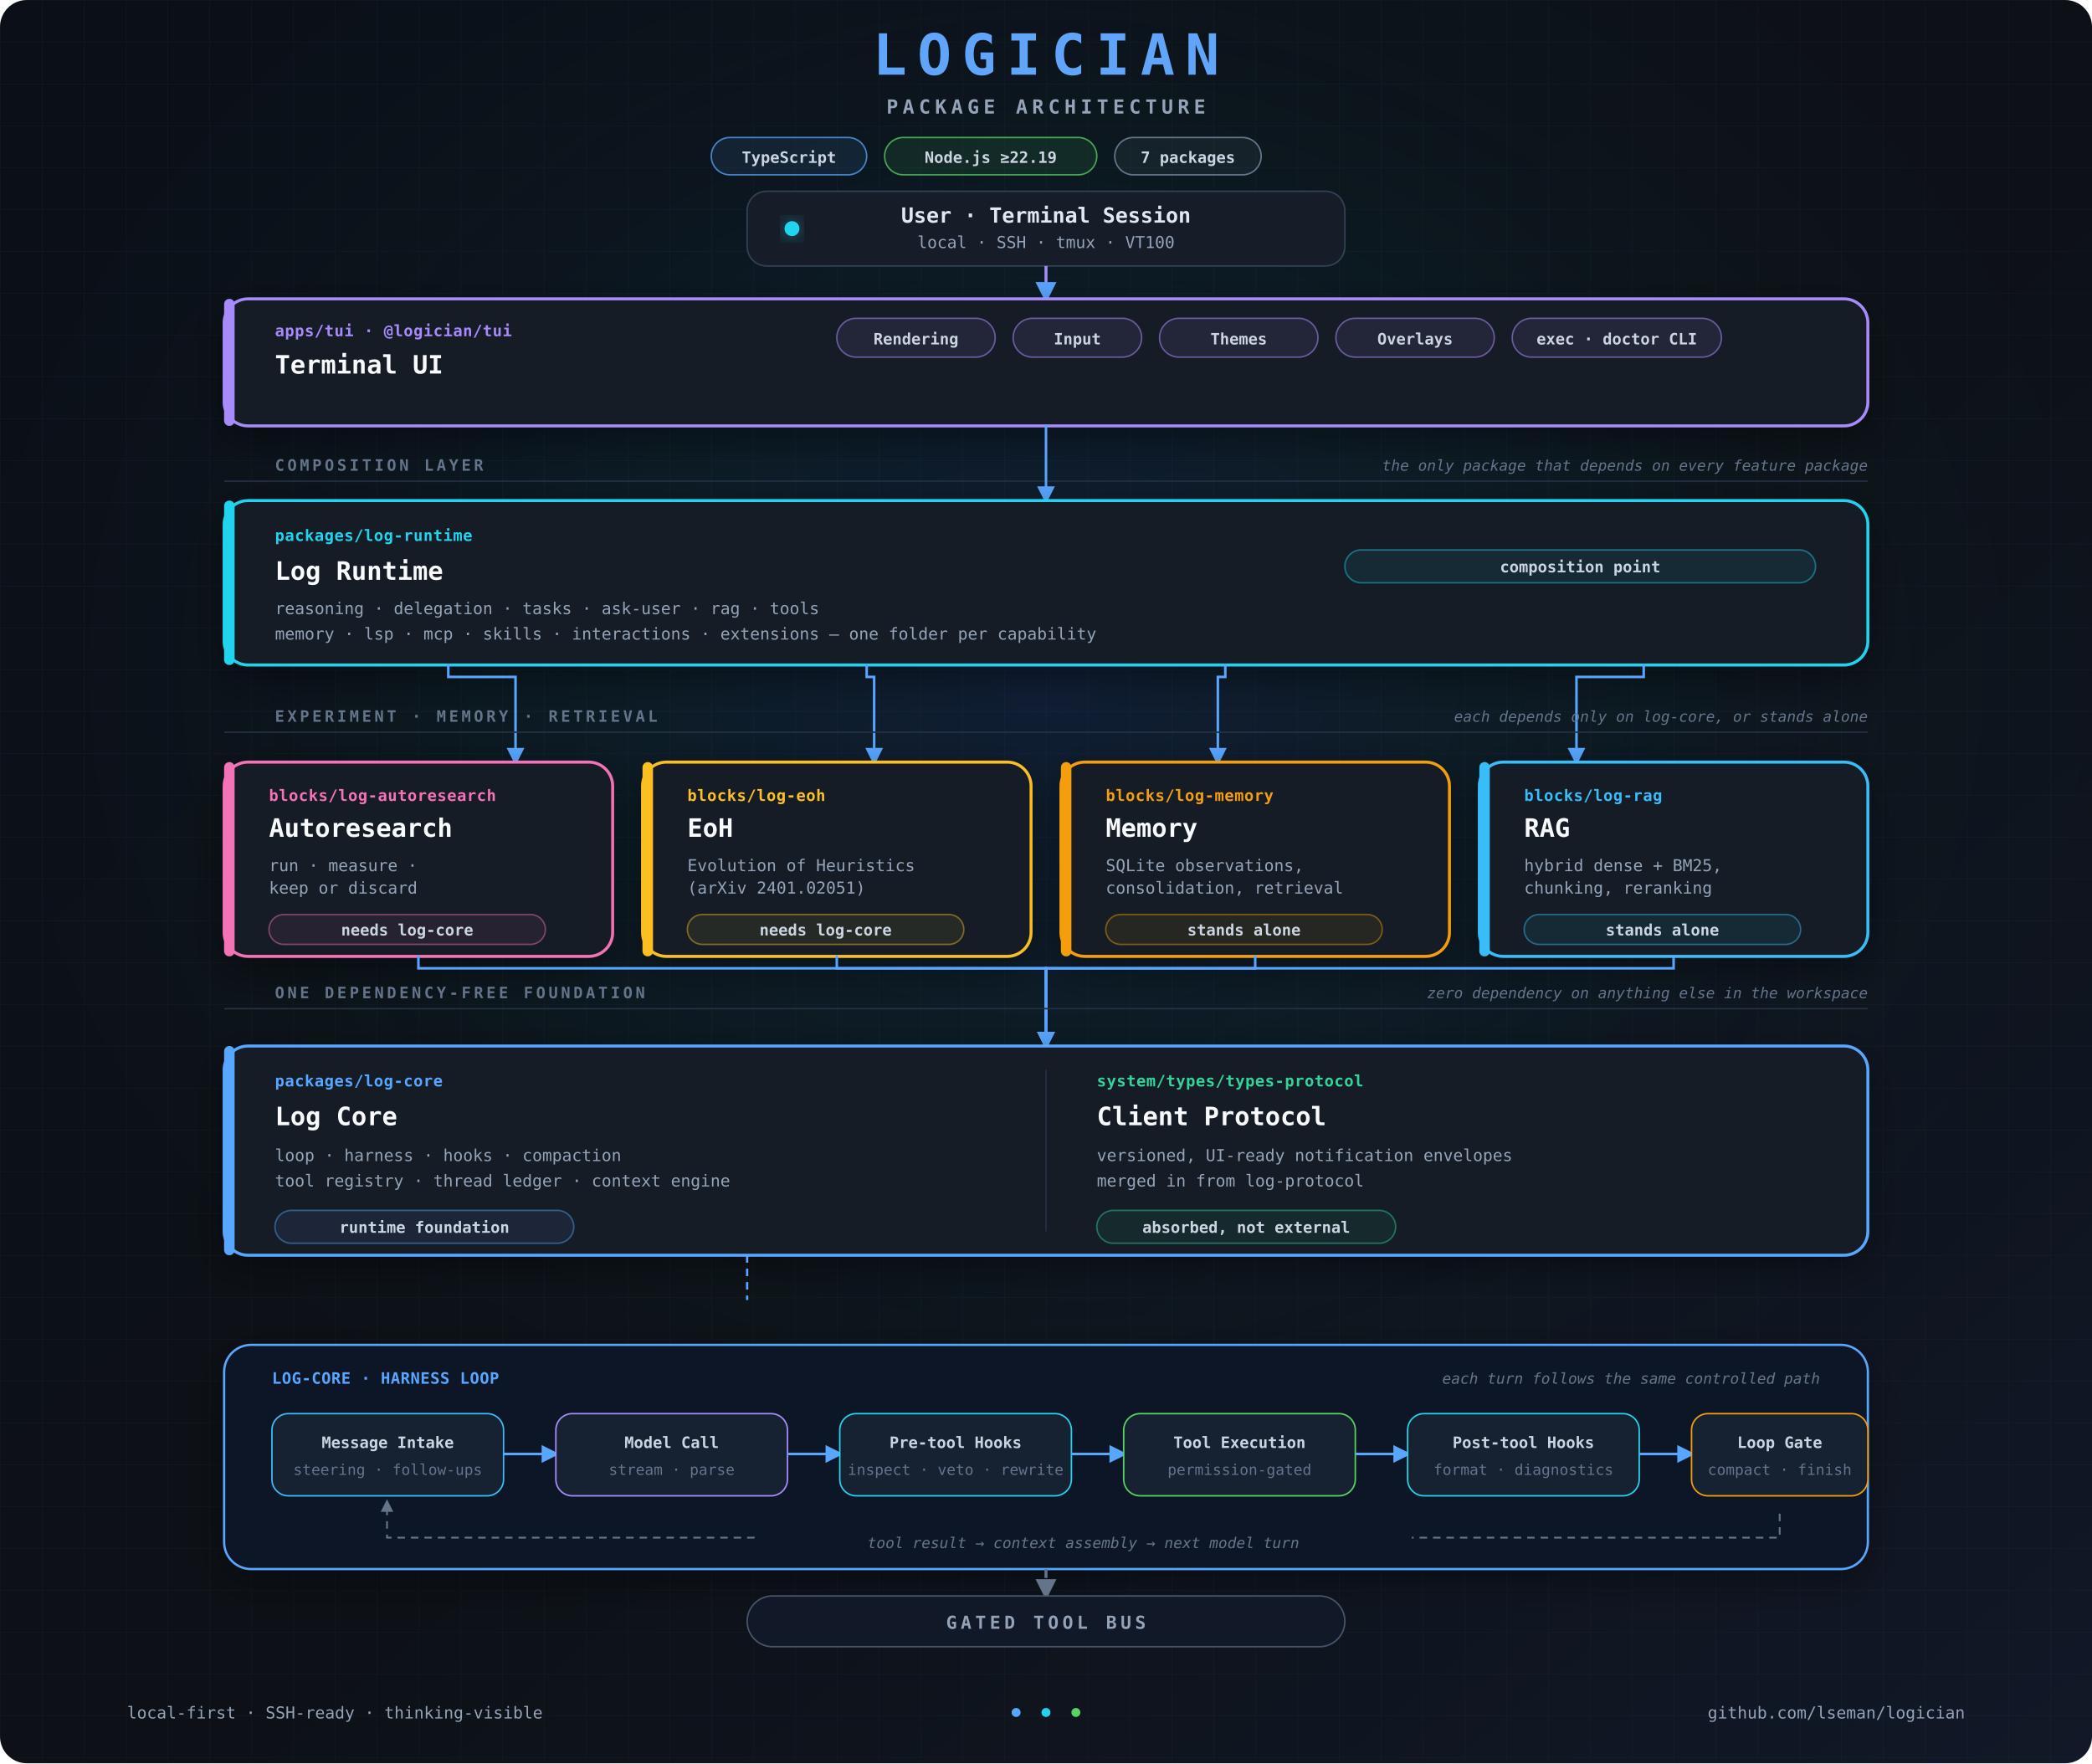
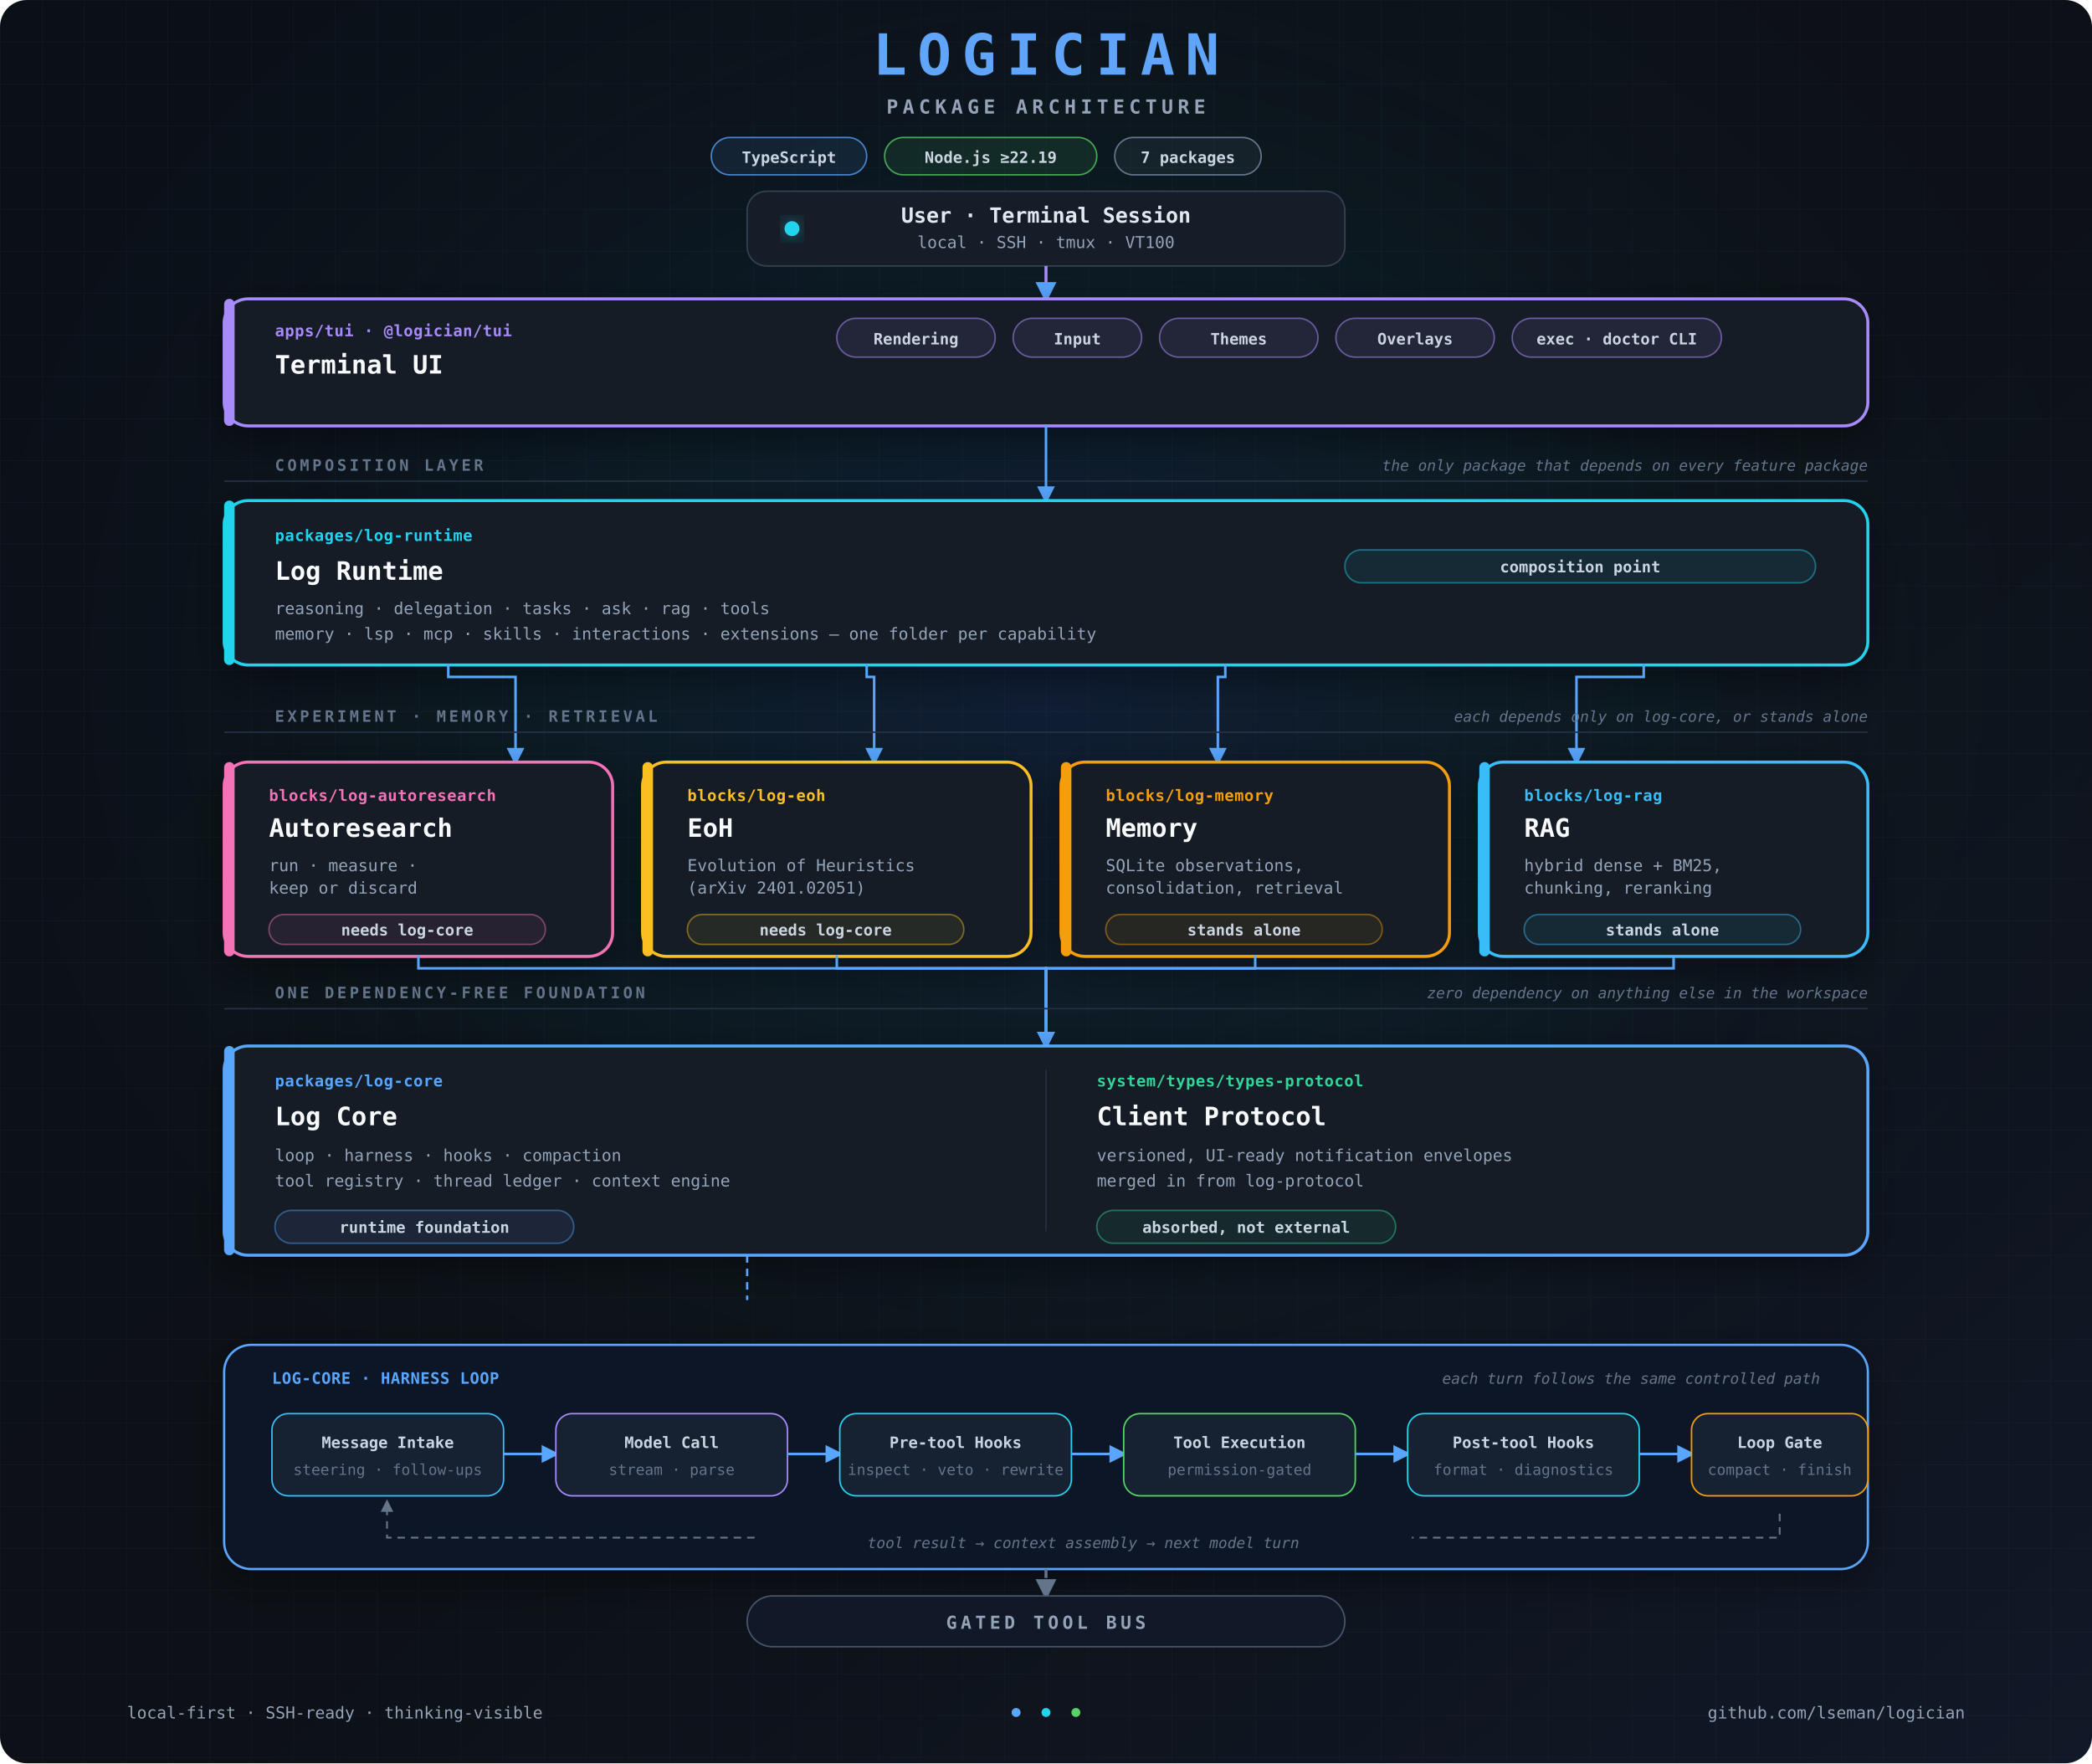
<svg xmlns="http://www.w3.org/2000/svg" viewBox="0 0 1400 1180" role="img" aria-labelledby="title description">
  <defs>
    <linearGradient id="background" x1="0" y1="0" x2="1" y2="1">
      <stop offset="0" stop-color="#0b1018" />
      <stop offset="0.55" stop-color="#0d1117" />
      <stop offset="1" stop-color="#111827" />
    </linearGradient>
    <radialGradient id="aura" cx="50%" cy="38%" r="55%">
      <stop offset="0" stop-color="#2563eb" stop-opacity=".14" />
      <stop offset=".55" stop-color="#06b6d4" stop-opacity=".04" />
      <stop offset="1" stop-color="#0d1117" stop-opacity="0" />
    </radialGradient>
    <pattern id="grid" width="28" height="28" patternUnits="userSpaceOnUse">
      <path d="M28 0H0V28" fill="none" stroke="#94a3b8" stroke-opacity=".045" />
    </pattern>
    <filter id="shadow" x="-20%" y="-30%" width="140%" height="170%">
      <feDropShadow dx="0" dy="8" stdDeviation="12" flood-color="#000" flood-opacity=".38" />
    </filter>
    <filter id="glow" x="-30%" y="-40%" width="160%" height="180%">
      <feGaussianBlur stdDeviation="8" result="blur" />
      <feMerge>
        <feMergeNode in="blur" />
        <feMergeNode in="SourceGraphic" />
      </feMerge>
    </filter>
    <marker id="arrow-blue" viewBox="0 0 10 10" refX="8" refY="5" markerWidth="7" markerHeight="7" orient="auto">
      <path d="M0 0 10 5 0 10Z" fill="#58a6ff" />
    </marker>
    <marker id="arrow-muted" viewBox="0 0 10 10" refX="8" refY="5" markerWidth="7" markerHeight="7" orient="auto">
      <path d="M0 0 10 5 0 10Z" fill="#64748b" />
    </marker>
    <style>
      text { font-family: "JetBrains Mono", "Fira Code", ui-monospace, monospace; }
      .eyebrow { font-size: 12px; font-weight: 700; letter-spacing: 2.5px; }
      .title { font-size: 38px; font-weight: 800; letter-spacing: 7px; }
      .subtitle { font-size: 13px; font-weight: 600; letter-spacing: 3px; }
      .package { font-size: 10.5px; font-weight: 700; letter-spacing: .3px; }
      .card-title { fill: #f8fafc; font-size: 17px; font-weight: 750; }
      .body { fill: #94a3b8; font-size: 11px; }
      .chip { fill: #cbd5e1; font-size: 10.5px; font-weight: 600; }
      .link-label { fill: #64748b; font-size: 10px; font-style: italic; }
      .external-title { fill: #e2e8f0; font-size: 14px; font-weight: 700; }
      .external-sub { fill: #64748b; font-size: 10px; }
      .group-label { fill: #64748b; font-size: 10.5px; font-weight: 700; letter-spacing: 2px; }
    </style>
  </defs>
  <rect width="1400" height="1180" rx="18" fill="url(#background)" />
  <rect width="1400" height="1180" rx="18" fill="url(#grid)" />
  <rect width="1400" height="1180" rx="18" fill="url(#aura)" />
  <g aria-label="Diagram heading">
    <text x="700" y="50" text-anchor="middle" class="title" fill="#60a5fa">LOGICIAN</text>
    <text x="700" y="76" text-anchor="middle" class="subtitle" fill="#94a3b8">PACKAGE ARCHITECTURE</text>
    <g transform="translate(476 92)">
      <rect width="104" height="25" rx="12.5" fill="#58a6ff" fill-opacity=".1" stroke="#58a6ff" stroke-opacity=".75" />
      <text x="52" y="17" text-anchor="middle" class="chip" fill="#60a5fa">TypeScript</text>
      <rect x="116" width="142" height="25" rx="12.5" fill="#56d364" fill-opacity=".1" stroke="#56d364" stroke-opacity=".75" />
      <text x="187" y="17" text-anchor="middle" class="chip" fill="#56d364">Node.js ≥22.19</text>
      <rect x="270" width="98" height="25" rx="12.5" fill="#94a3b8" fill-opacity=".08" stroke="#64748b" />
      <text x="319" y="17" text-anchor="middle" class="chip">7 packages</text>
    </g>
  </g>
  <g aria-label="User session">
    <rect x="500" y="128" width="400" height="50" rx="13" fill="#161d28" stroke="#334155" />
    <circle cx="530" cy="153" r="5" fill="#22d3ee" filter="url(#glow)" />
    <text x="700" y="149" text-anchor="middle" fill="#e2e8f0" font-size="14" font-weight="700">User · Terminal Session</text>
    <text x="700" y="166" text-anchor="middle" class="body">local · SSH · tmux · VT100</text>
    <path d="M700 178V200" stroke="#a78bfa" stroke-width="2" marker-end="url(#arrow-blue)" />
  </g>
  <g id="package-tui" filter="url(#shadow)">
    <rect x="150" y="200" width="1100" height="85" rx="16" fill="#171c26" stroke="#a78bfa" stroke-width="2" />
    <rect x="150" y="200" width="7" height="85" rx="3.5" fill="#a78bfa" />
    <text x="184" y="225" class="package" fill="#a78bfa">apps/tui · @logician/tui</text>
    <text x="184" y="250" class="card-title">Terminal UI</text>
    <g transform="translate(560 213)">
      <rect width="106" height="26" rx="13" fill="#a78bfa" fill-opacity=".08" stroke="#a78bfa" stroke-opacity=".55" />
      <text x="53" y="17.5" text-anchor="middle" class="chip">Rendering</text>
      <rect x="118" width="86" height="26" rx="13" fill="#a78bfa" fill-opacity=".08" stroke="#a78bfa" stroke-opacity=".55" />
      <text x="161" y="17.5" text-anchor="middle" class="chip">Input</text>
      <rect x="216" width="106" height="26" rx="13" fill="#a78bfa" fill-opacity=".08" stroke="#a78bfa" stroke-opacity=".55" />
      <text x="269" y="17.5" text-anchor="middle" class="chip">Themes</text>
      <rect x="334" width="106" height="26" rx="13" fill="#a78bfa" fill-opacity=".08" stroke="#a78bfa" stroke-opacity=".55" />
      <text x="387" y="17.5" text-anchor="middle" class="chip">Overlays</text>
      <rect x="452" width="140" height="26" rx="13" fill="#a78bfa" fill-opacity=".08" stroke="#a78bfa" stroke-opacity=".55" />
      <text x="522" y="17.5" text-anchor="middle" class="chip">exec · doctor CLI</text>
    </g>
  </g>
  <text x="184" y="315" class="group-label">COMPOSITION LAYER</text>
  <text x="1250" y="315" text-anchor="end" class="link-label">the only package that depends on every feature package</text>
  <line x1="150" y1="322" x2="1250" y2="322" stroke="#243043" stroke-width="1" />
  <g aria-label="TUI to runtime link" fill="none" stroke-linecap="round">
    <path d="M700 285V335" stroke="#58a6ff" stroke-width="1.7" marker-end="url(#arrow-blue)" />
  </g>
  <g id="package-runtime" filter="url(#shadow)">
    <rect x="150" y="335" width="1100" height="110" rx="16" fill="#151d26" stroke="#22d3ee" stroke-width="2" />
    <rect x="150" y="335" width="7" height="110" rx="3.5" fill="#22d3ee" />
    <text x="184" y="362" class="package" fill="#22d3ee">packages/log-runtime</text>
    <text x="184" y="388" class="card-title">Log Runtime</text>
-     <text x="184" y="411" class="body">reasoning · delegation · tasks · ask-user · rag · tools</text>
+     <text x="184" y="411" class="body">reasoning · delegation · tasks · ask · rag · tools</text>
    <text x="184" y="428" class="body">memory · lsp · mcp · skills · interactions · extensions — one folder per capability</text>
    <rect x="900" y="368" width="315" height="22" rx="11" fill="#22d3ee" fill-opacity=".08" stroke="#22d3ee" stroke-opacity=".45" />
    <text x="1057.5" y="383" text-anchor="middle" class="chip">composition point</text>
  </g>
  <g aria-label="Runtime to middle-tier links" fill="none" stroke-linecap="round">
    <path d="M300 445V453H345V510" stroke="#58a6ff" stroke-width="1.7" marker-end="url(#arrow-blue)" />
    <path d="M580 445V453H585V510" stroke="#58a6ff" stroke-width="1.7" marker-end="url(#arrow-blue)" />
    <path d="M820 445V453H815V510" stroke="#58a6ff" stroke-width="1.7" marker-end="url(#arrow-blue)" />
    <path d="M1100 445V453H1055V510" stroke="#58a6ff" stroke-width="1.7" marker-end="url(#arrow-blue)" />
  </g>
  <text x="184" y="483" class="group-label">EXPERIMENT · MEMORY · RETRIEVAL</text>
  <text x="1250" y="483" text-anchor="end" class="link-label">each depends only on log-core, or stands alone</text>
  <line x1="150" y1="490" x2="1250" y2="490" stroke="#243043" stroke-width="1" />
  <g id="package-autoresearch" filter="url(#shadow)">
    <rect x="150" y="510" width="260" height="130" rx="16" fill="#151d26" stroke="#f472b6" stroke-width="2" />
    <rect x="150" y="510" width="7" height="130" rx="3.5" fill="#f472b6" />
    <text x="180" y="536" class="package" fill="#f472b6">blocks/log-autoresearch</text>
    <text x="180" y="560" class="card-title" font-size="15">Autoresearch</text>
    <text x="180" y="583" class="body">run · measure ·</text>
    <text x="180" y="598" class="body">keep or discard</text>
    <rect x="180" y="612" width="185" height="20" rx="10" fill="#f472b6" fill-opacity=".08" stroke="#f472b6" stroke-opacity=".45" />
    <text x="272.5" y="626" text-anchor="middle" class="chip" font-size="9.5">needs log-core</text>
  </g>
  <g id="package-eoh" filter="url(#shadow)">
    <rect x="430" y="510" width="260" height="130" rx="16" fill="#151d26" stroke="#fbbf24" stroke-width="2" />
    <rect x="430" y="510" width="7" height="130" rx="3.5" fill="#fbbf24" />
    <text x="460" y="536" class="package" fill="#fbbf24">blocks/log-eoh</text>
    <text x="460" y="560" class="card-title" font-size="15">EoH</text>
    <text x="460" y="583" class="body">Evolution of Heuristics</text>
    <text x="460" y="598" class="body">(arXiv 2401.02051)</text>
    <rect x="460" y="612" width="185" height="20" rx="10" fill="#fbbf24" fill-opacity=".08" stroke="#fbbf24" stroke-opacity=".45" />
    <text x="552.5" y="626" text-anchor="middle" class="chip" font-size="9.5">needs log-core</text>
  </g>
  <g id="package-memory" filter="url(#shadow)">
    <rect x="710" y="510" width="260" height="130" rx="16" fill="#151d26" stroke="#f59e0b" stroke-width="2" />
    <rect x="710" y="510" width="7" height="130" rx="3.5" fill="#f59e0b" />
    <text x="740" y="536" class="package" fill="#f59e0b">blocks/log-memory</text>
    <text x="740" y="560" class="card-title" font-size="15">Memory</text>
    <text x="740" y="583" class="body">SQLite observations,</text>
    <text x="740" y="598" class="body">consolidation, retrieval</text>
    <rect x="740" y="612" width="185" height="20" rx="10" fill="#f59e0b" fill-opacity=".08" stroke="#f59e0b" stroke-opacity=".45" />
    <text x="832.5" y="626" text-anchor="middle" class="chip" font-size="9.5">stands alone</text>
  </g>
  <g id="package-rag" filter="url(#shadow)">
    <rect x="990" y="510" width="260" height="130" rx="16" fill="#151d26" stroke="#38bdf8" stroke-width="2" />
    <rect x="990" y="510" width="7" height="130" rx="3.5" fill="#38bdf8" />
    <text x="1020" y="536" class="package" fill="#38bdf8">blocks/log-rag</text>
    <text x="1020" y="560" class="card-title" font-size="15">RAG</text>
    <text x="1020" y="583" class="body">hybrid dense + BM25,</text>
    <text x="1020" y="598" class="body">chunking, reranking</text>
    <rect x="1020" y="612" width="185" height="20" rx="10" fill="#38bdf8" fill-opacity=".08" stroke="#38bdf8" stroke-opacity=".45" />
    <text x="1112.5" y="626" text-anchor="middle" class="chip" font-size="9.5">stands alone</text>
  </g>
  <g aria-label="Middle tier to foundation links" fill="none" stroke-linecap="round">
    <path d="M280 640V648H700V700" stroke="#58a6ff" stroke-width="1.7" marker-end="url(#arrow-blue)" />
    <path d="M560 640V648H700V700" stroke="#58a6ff" stroke-width="1.7" marker-end="url(#arrow-blue)" />
    <path d="M840 640V648H700V700" stroke="#58a6ff" stroke-width="1.7" marker-end="url(#arrow-blue)" />
    <path d="M1120 640V648H700V700" stroke="#58a6ff" stroke-width="1.7" marker-end="url(#arrow-blue)" />
  </g>
  <text x="184" y="668" class="group-label">ONE DEPENDENCY-FREE FOUNDATION</text>
  <text x="1250" y="668" text-anchor="end" class="link-label">zero dependency on anything else in the workspace</text>
  <line x1="150" y1="675" x2="1250" y2="675" stroke="#243043" stroke-width="1" />
  <g id="package-core" filter="url(#shadow)">
    <rect x="150" y="700" width="1100" height="140" rx="16" fill="#151d26" stroke="#58a6ff" stroke-width="2" />
    <rect x="150" y="700" width="7" height="140" rx="3.5" fill="#58a6ff" />
    <text x="184" y="727" class="package" fill="#58a6ff">packages/log-core</text>
    <text x="184" y="753" class="card-title">Log Core</text>
    <text x="184" y="777" class="body">loop · harness · hooks · compaction</text>
    <text x="184" y="794" class="body">tool registry · thread ledger · context engine</text>
    <rect x="184" y="810" width="200" height="22" rx="11" fill="#58a6ff" fill-opacity=".08" stroke="#58a6ff" stroke-opacity=".45" />
    <text x="284" y="825" text-anchor="middle" class="chip">runtime foundation</text>
    <line x1="700" y1="716" x2="700" y2="824" stroke="#243043" stroke-width="1" />
    <text x="734" y="727" class="package" fill="#34d399">system/types/types-protocol</text>
    <text x="734" y="753" class="card-title" font-size="15">Client Protocol</text>
    <text x="734" y="777" class="body">versioned, UI-ready notification envelopes</text>
    <text x="734" y="794" class="body">merged in from log-protocol</text>
    <rect x="734" y="810" width="200" height="22" rx="11" fill="#34d399" fill-opacity=".08" stroke="#34d399" stroke-opacity=".45" />
    <text x="834" y="825" text-anchor="middle" class="chip">absorbed, not external</text>
  </g>
  <g id="harness-detail" aria-label="Log core harness loop" filter="url(#shadow)">
    <path d="M500 840V870" fill="none" stroke="#58a6ff" stroke-width="1.5" stroke-dasharray="5 4" />
    <rect x="150" y="900" width="1100" height="150" rx="18" fill="#111925" stroke="#58a6ff" stroke-width="1.5" />
    <text x="182" y="926" class="package" fill="#58a6ff">LOG-CORE · HARNESS LOOP</text>
    <text x="1218" y="926" text-anchor="end" class="link-label">each turn follows the same controlled path</text>
    <g transform="translate(182 946)">
      <rect width="155" height="55" rx="11" fill="#172033" stroke="#38bdf8" />
      <text x="77.5" y="23" text-anchor="middle" class="chip">Message Intake</text>
      <text x="77.5" y="41" text-anchor="middle" class="external-sub">steering · follow-ups</text>
      <path d="M155 27H190" stroke="#58a6ff" stroke-width="1.7" marker-end="url(#arrow-blue)" />
      <rect x="190" width="155" height="55" rx="11" fill="#172033" stroke="#a78bfa" />
      <text x="267.5" y="23" text-anchor="middle" class="chip">Model Call</text>
      <text x="267.5" y="41" text-anchor="middle" class="external-sub">stream · parse</text>
      <path d="M345 27H380" stroke="#58a6ff" stroke-width="1.7" marker-end="url(#arrow-blue)" />
      <rect x="380" width="155" height="55" rx="11" fill="#172033" stroke="#22d3ee" />
      <text x="457.5" y="23" text-anchor="middle" class="chip">Pre-tool Hooks</text>
      <text x="457.5" y="41" text-anchor="middle" class="external-sub">inspect · veto · rewrite</text>
      <path d="M535 27H570" stroke="#58a6ff" stroke-width="1.7" marker-end="url(#arrow-blue)" />
      <rect x="570" width="155" height="55" rx="11" fill="#172033" stroke="#56d364" />
      <text x="647.5" y="23" text-anchor="middle" class="chip">Tool Execution</text>
      <text x="647.5" y="41" text-anchor="middle" class="external-sub">permission-gated</text>
      <path d="M725 27H760" stroke="#58a6ff" stroke-width="1.7" marker-end="url(#arrow-blue)" />
      <rect x="760" width="155" height="55" rx="11" fill="#172033" stroke="#22d3ee" />
      <text x="837.5" y="23" text-anchor="middle" class="chip">Post-tool Hooks</text>
      <text x="837.5" y="41" text-anchor="middle" class="external-sub">format · diagnostics</text>
      <path d="M915 27H950" stroke="#58a6ff" stroke-width="1.7" marker-end="url(#arrow-blue)" />
      <rect x="950" width="118" height="55" rx="11" fill="#172033" stroke="#f59e0b" />
      <text x="1009" y="23" text-anchor="middle" class="chip">Loop Gate</text>
      <text x="1009" y="41" text-anchor="middle" class="external-sub">compact · finish</text>
    </g>
    <path d="M1191 1013V1029H259V1005" fill="none" stroke="#64748b" stroke-width="1.2" stroke-dasharray="5 4" marker-end="url(#arrow-muted)" />
    <rect x="505" y="1020" width="440" height="22" rx="11" fill="#111925" />
    <text x="725" y="1036" text-anchor="middle" class="link-label">tool result → context assembly → next model turn</text>
  </g>
  <g aria-label="Tool bus">
    <path d="M700 1050V1068" fill="none" stroke="#64748b" stroke-width="2" stroke-dasharray="6 5" marker-end="url(#arrow-muted)" />
    <rect x="500" y="1068" width="400" height="34" rx="17" fill="#111827" stroke="#475569" />
    <text x="700" y="1090" text-anchor="middle" class="eyebrow" fill="#94a3b8">GATED TOOL BUS</text>
  </g>
  <g aria-label="Footer">
    <text x="85" y="1150" class="body">local-first · SSH-ready · thinking-visible</text>
    <text x="1315" y="1150" text-anchor="end" class="body">github.com/lseman/logician</text>
    <circle cx="680" cy="1146" r="3" fill="#58a6ff" />
    <circle cx="700" cy="1146" r="3" fill="#22d3ee" />
    <circle cx="720" cy="1146" r="3" fill="#56d364" />
  </g>
</svg>
